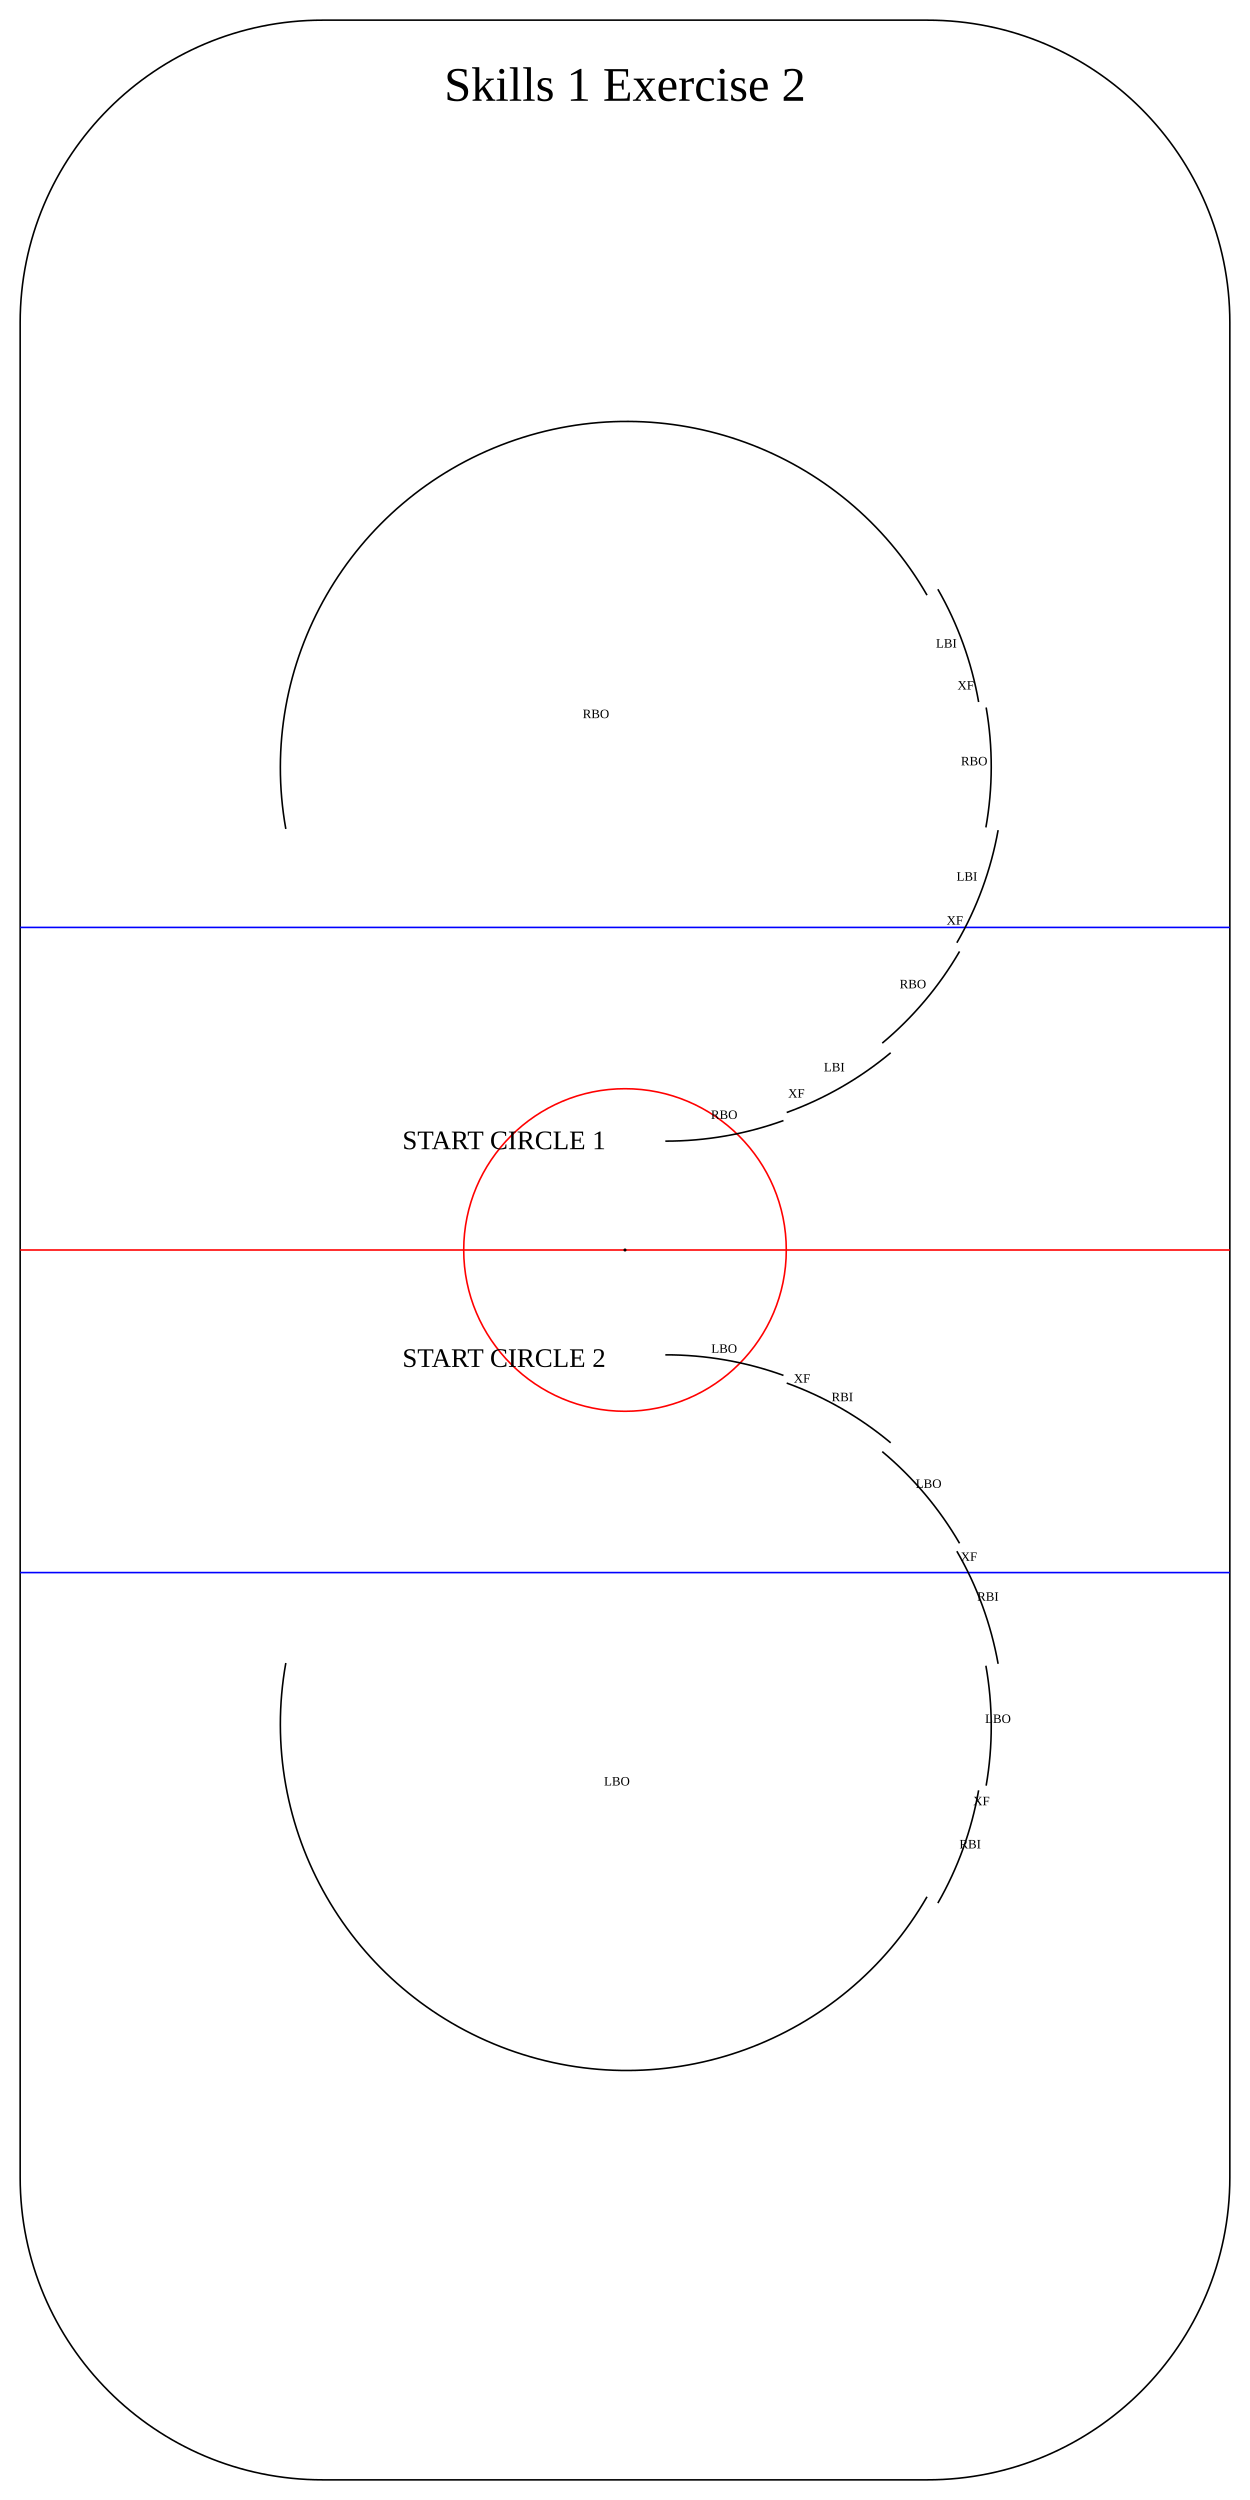
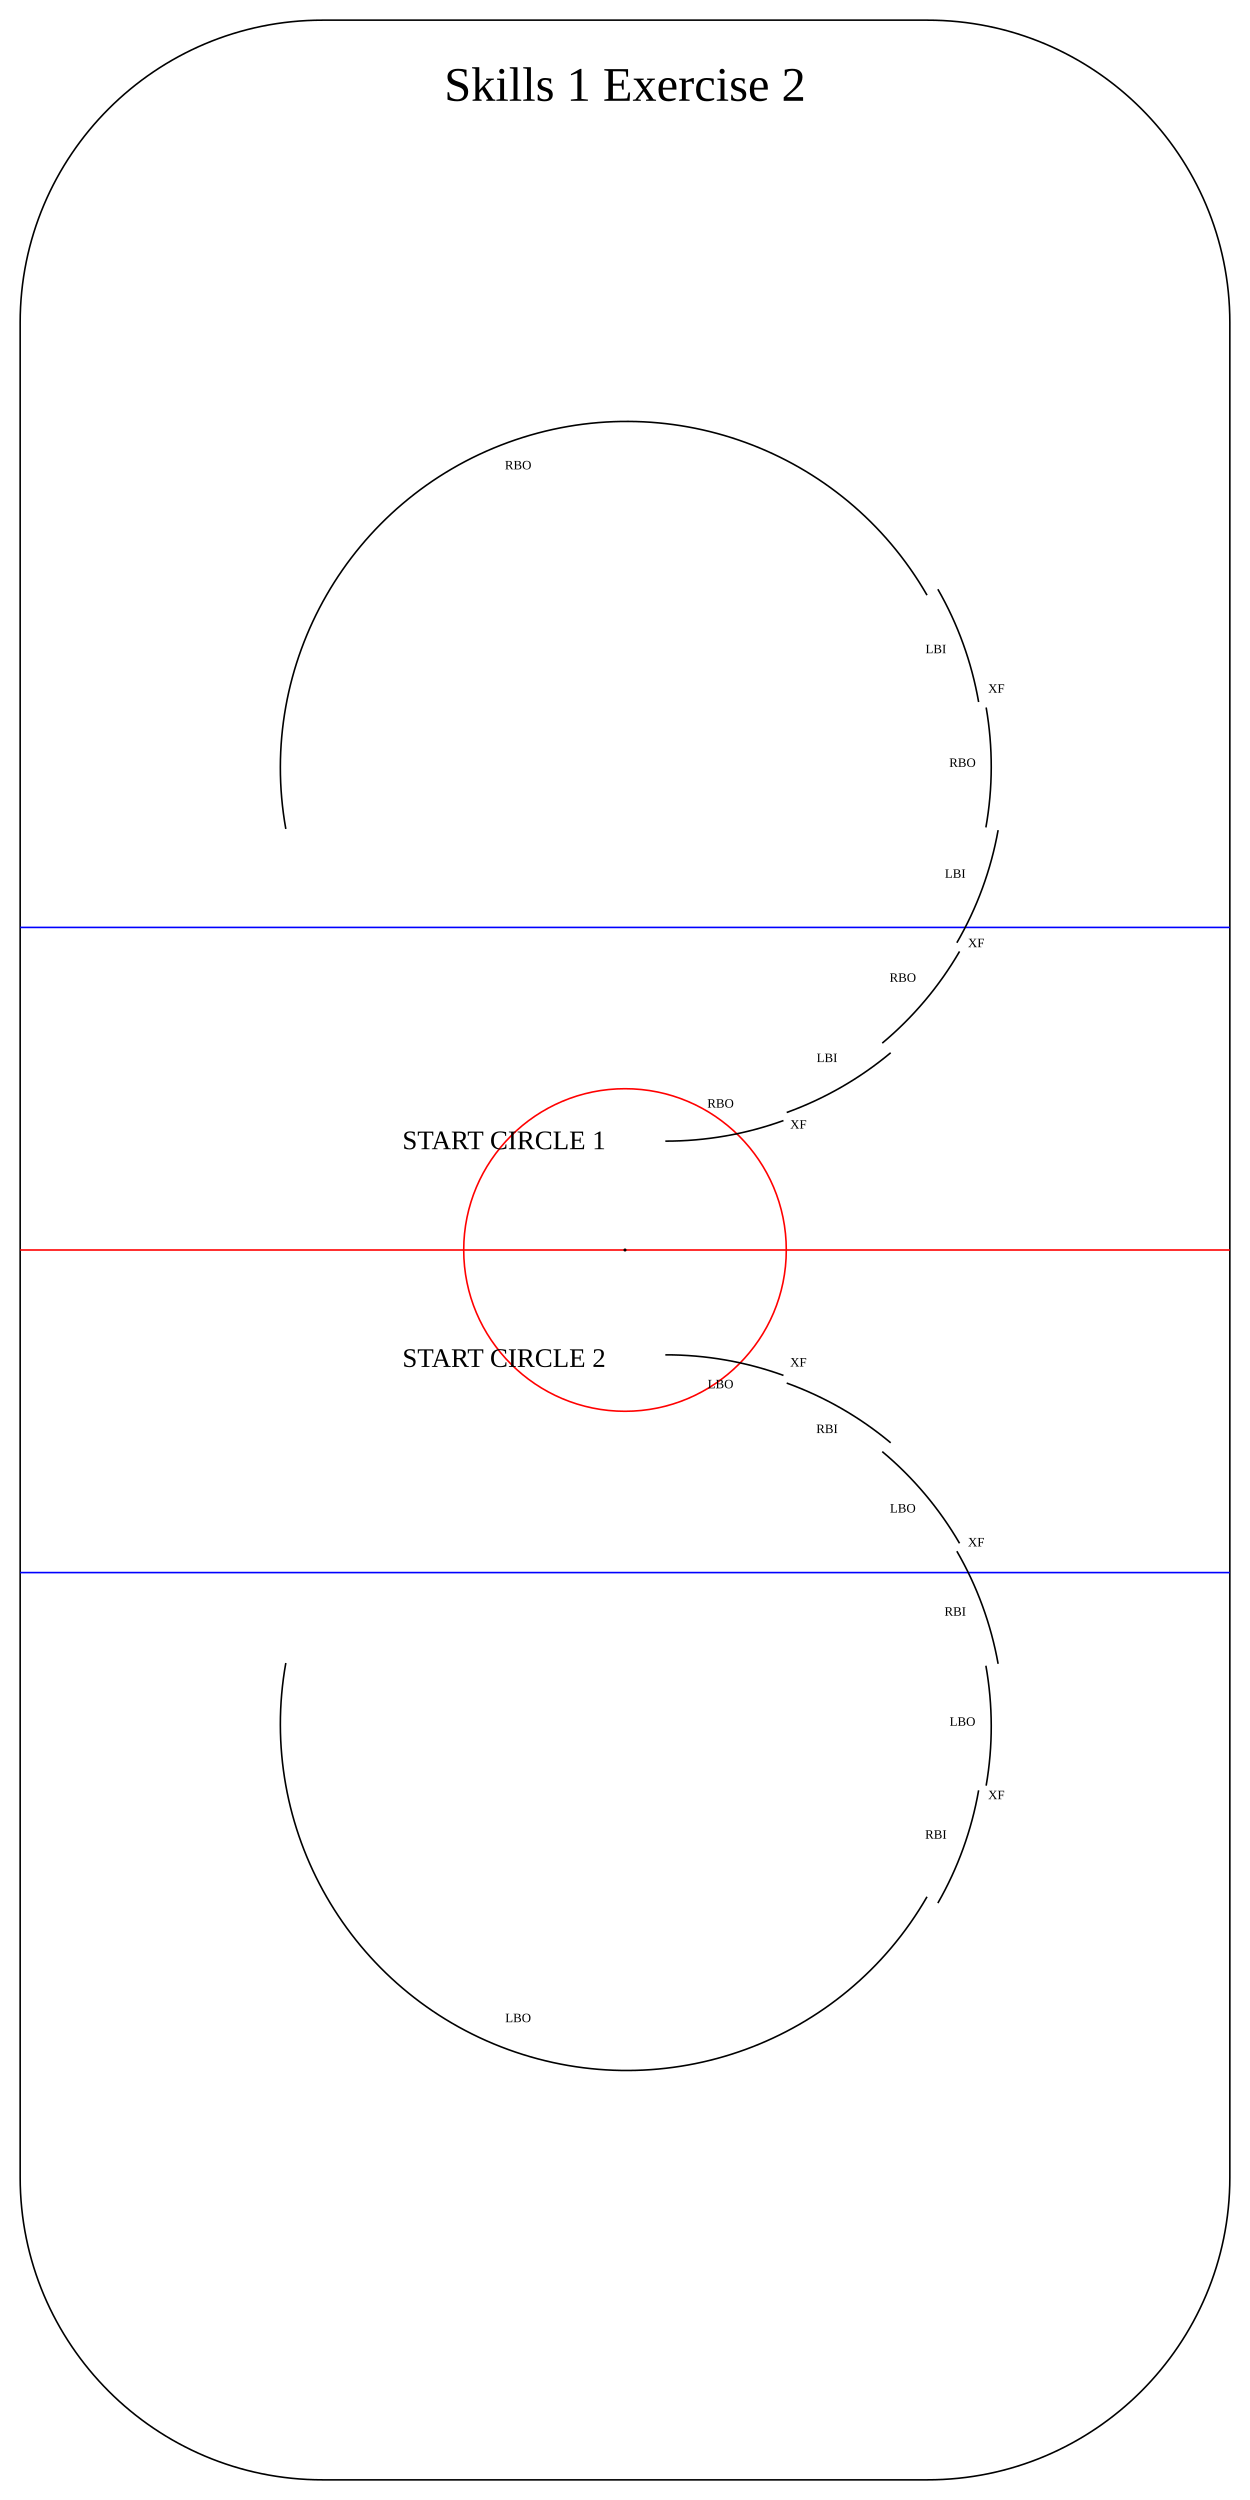
<svg xmlns="http://www.w3.org/2000/svg" xmlns:xlink="http://www.w3.org/1999/xlink" height="6200" viewBox="-50 -50 3100 6200" width="3100">
  <defs>
    <style>
text { text-anchor: middle } path,rect,circle { fill:none; stroke: black; }
</style>
    <g id="Rink">
      <clipPath id="clip-rink">
        <rect height="6100" rx="750" ry="750" width="3000" x="0" y="0" />
      </clipPath>
      <rect height="6100" rx="750" ry="750" style="text { text-anchor: middle } path,rect,circle { fill:none; stroke: black; } clip-path:url(#clip-rink)" width="3000" x="0" y="0" />
      <path d="M 0,3050 l 3000,0" style="stroke:red;" />
      <circle cx="1500" cy="3050" r="400" style="stroke:red;" />
      <circle cx="1500" cy="3050" r="2" style="fill: black;" />
      <path d="M 0,2250 l 3000,0" style="stroke: blue;" />
      <path d="M 0,3850 l 3000,0" style="stroke: blue;" />
    </g>
    <g id="Info" />
    <g id="RBO-">
      <path d="M 0,0 a 859,859 0 0 0 51,293" />
    </g>
    <g id="xf-LBI-">
      <path d="M 0,0 a 859,859 0 0 0 51,293" />
    </g>
    <g id="RBO[angle=160,len=2400]">
      <path d="M 0,0 a 859,859 0 0 0 1667,293" />
    </g>
    <g id="LBO-">
      <path d="M 0,0 a 859,859 0 0 1 -51,293" />
    </g>
    <g id="xf-RBI-">
      <path d="M 0,0 a 859,859 0 0 1 -51,293" />
    </g>
    <g id="LBO[angle=160,len=2400]">
      <path d="M 0,0 a 859,859 0 0 1 -1667,293" />
    </g>
  </defs>
  <use id="r_0_c_0_4" style="stroke-width:4;" transform="translate(0 0) rotate(0)" xlink:href="#Rink" />
  <text style="font-size: 90pt;" x="1500" y="200">
Skills 1 Exercise 2
</text>
  <text style="font-size:50pt;" x="1200" y="2800">
START CIRCLE 1
</text>
  <use id="r_7_c_0_4" style="stroke-width:4;" transform="translate(1600 2780) rotate(270)" xlink:href="#RBO-" />
-   <text style="font-size:24pt;" x="1746" y="2725">
+   <text style="font-size:24pt;" x="1737" y="2697">
RBO
</text>
  <use id="r_8_c_0_7" style="stroke-width:4;" transform="translate(1901 2709) rotate(250)" xlink:href="#xf-LBI-" />
-   <text style="font-size:24pt;" x="2019" y="2607">
+   <text style="font-size:24pt;" x="2001" y="2584">
LBI
</text>
-   <text style="font-size:24pt;" x="1925" y="2672">
+   <text style="font-size:24pt;" x="1930" y="2749">
XF
</text>
  <use id="r_9_c_0_4" style="stroke-width:4;" transform="translate(2138 2537) rotate(230)" xlink:href="#RBO-" />
-   <text style="font-size:24pt;" x="2214" y="2401">
+   <text style="font-size:24pt;" x="2189" y="2385">
RBO
</text>
  <use id="r_10_c_0_7" style="stroke-width:4;" transform="translate(2323 2288) rotate(210)" xlink:href="#xf-LBI-" />
-   <text style="font-size:24pt;" x="2348" y="2134">
+   <text style="font-size:24pt;" x="2319" y="2127">
LBI
</text>
-   <text style="font-size:24pt;" x="2318" y="2243">
+   <text style="font-size:24pt;" x="2371" y="2299">
XF
</text>
  <use id="r_11_c_0_4" style="stroke-width:4;" transform="translate(2395 2002) rotate(190)" xlink:href="#RBO-" />
-   <text style="font-size:24pt;" x="2366" y="1848">
+   <text style="font-size:24pt;" x="2337" y="1852">
RBO
</text>
  <use id="r_12_c_0_7" style="stroke-width:4;" transform="translate(2377 1691) rotate(170)" xlink:href="#xf-LBI-" />
-   <text style="font-size:24pt;" x="2297" y="1556">
+   <text style="font-size:24pt;" x="2271" y="1570">
LBI
</text>
-   <text style="font-size:24pt;" x="2345" y="1660">
+   <text style="font-size:24pt;" x="2421" y="1668">
XF
</text>
  <use id="r_13_c_0_24" style="stroke-width:4;" transform="translate(2249 1426) rotate(150)" xlink:href="#RBO[angle=160,len=2400]" />
-   <text style="font-size:24pt;" x="1428" y="1731">
+   <text style="font-size:24pt;" x="1235" y="1114">
RBO
</text>
  <text style="font-size:50pt;" x="1200" y="3340">
START CIRCLE 2
</text>
  <use id="r_18_c_0_4" style="stroke-width:4;" transform="translate(1600 3310) rotate(270)" xlink:href="#LBO-" />
-   <text style="font-size:24pt;" x="1746" y="3305">
+   <text style="font-size:24pt;" x="1737" y="3393">
LBO
</text>
  <use id="r_19_c_0_7" style="stroke-width:4;" transform="translate(1901 3380) rotate(290)" xlink:href="#xf-RBI-" />
-   <text style="font-size:24pt;" x="2039" y="3425">
+   <text style="font-size:24pt;" x="2001" y="3504">
RBI
</text>
-   <text style="font-size:24pt;" x="1939" y="3379">
+   <text style="font-size:24pt;" x="1930" y="3339">
XF
</text>
  <use id="r_20_c_0_4" style="stroke-width:4;" transform="translate(2138 3550) rotate(310)" xlink:href="#LBO-" />
-   <text style="font-size:24pt;" x="2253" y="3640">
+   <text style="font-size:24pt;" x="2189" y="3701">
LBO
</text>
  <use id="r_21_c_0_7" style="stroke-width:4;" transform="translate(2323 3797) rotate(330)" xlink:href="#xf-RBI-" />
-   <text style="font-size:24pt;" x="2400" y="3920">
+   <text style="font-size:24pt;" x="2319" y="3957">
RBI
</text>
-   <text style="font-size:24pt;" x="2353" y="3821">
+   <text style="font-size:24pt;" x="2371" y="3785">
XF
</text>
  <use id="r_22_c_0_4" style="stroke-width:4;" transform="translate(2395 4081) rotate(350)" xlink:href="#LBO-" />
-   <text style="font-size:24pt;" x="2425" y="4223">
+   <text style="font-size:24pt;" x="2337" y="4230">
LBO
</text>
  <use id="r_23_c_0_7" style="stroke-width:4;" transform="translate(2377 4390) rotate(10)" xlink:href="#xf-RBI-" />
-   <text style="font-size:24pt;" x="2356" y="4534">
+   <text style="font-size:24pt;" x="2271" y="4510">
RBI
</text>
-   <text style="font-size:24pt;" x="2384" y="4427">
+   <text style="font-size:24pt;" x="2421" y="4412">
XF
</text>
  <use id="r_24_c_0_24" style="stroke-width:4;" transform="translate(2249 4654) rotate(30)" xlink:href="#LBO[angle=160,len=2400]" />
-   <text style="font-size:24pt;" x="1480" y="4378">
+   <text style="font-size:24pt;" x="1235" y="4965">
LBO
</text>
</svg>
